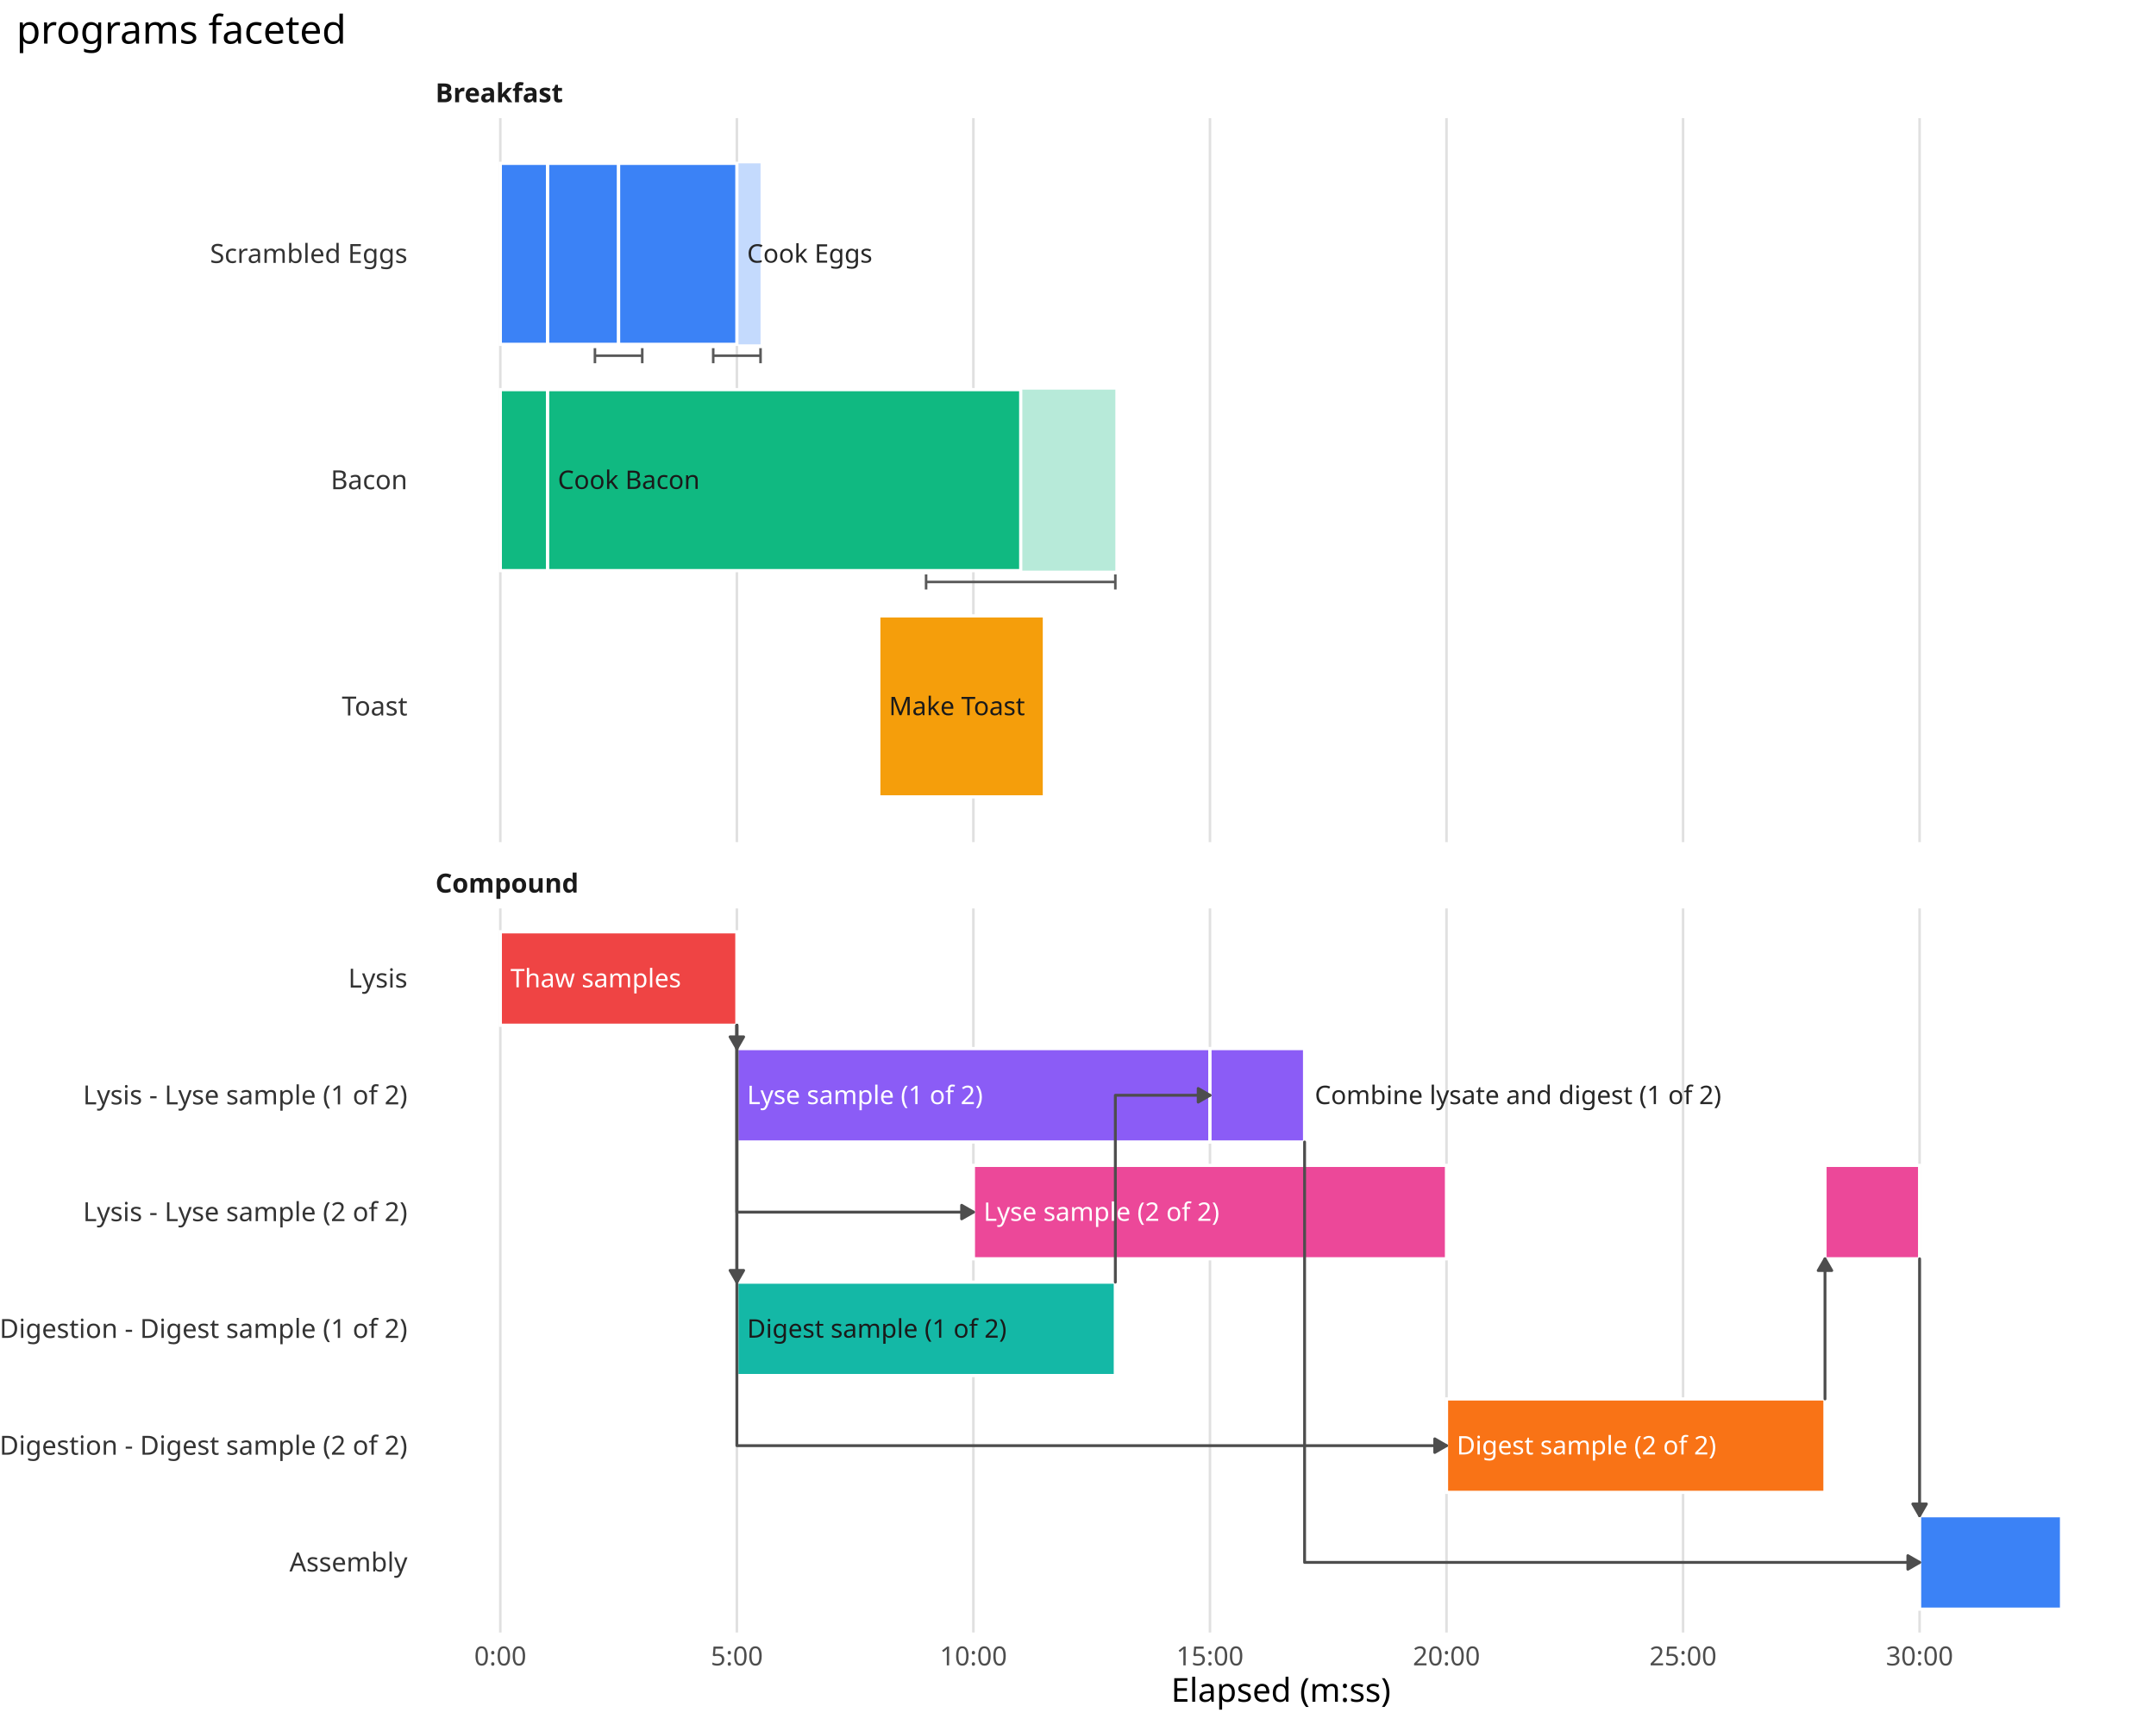
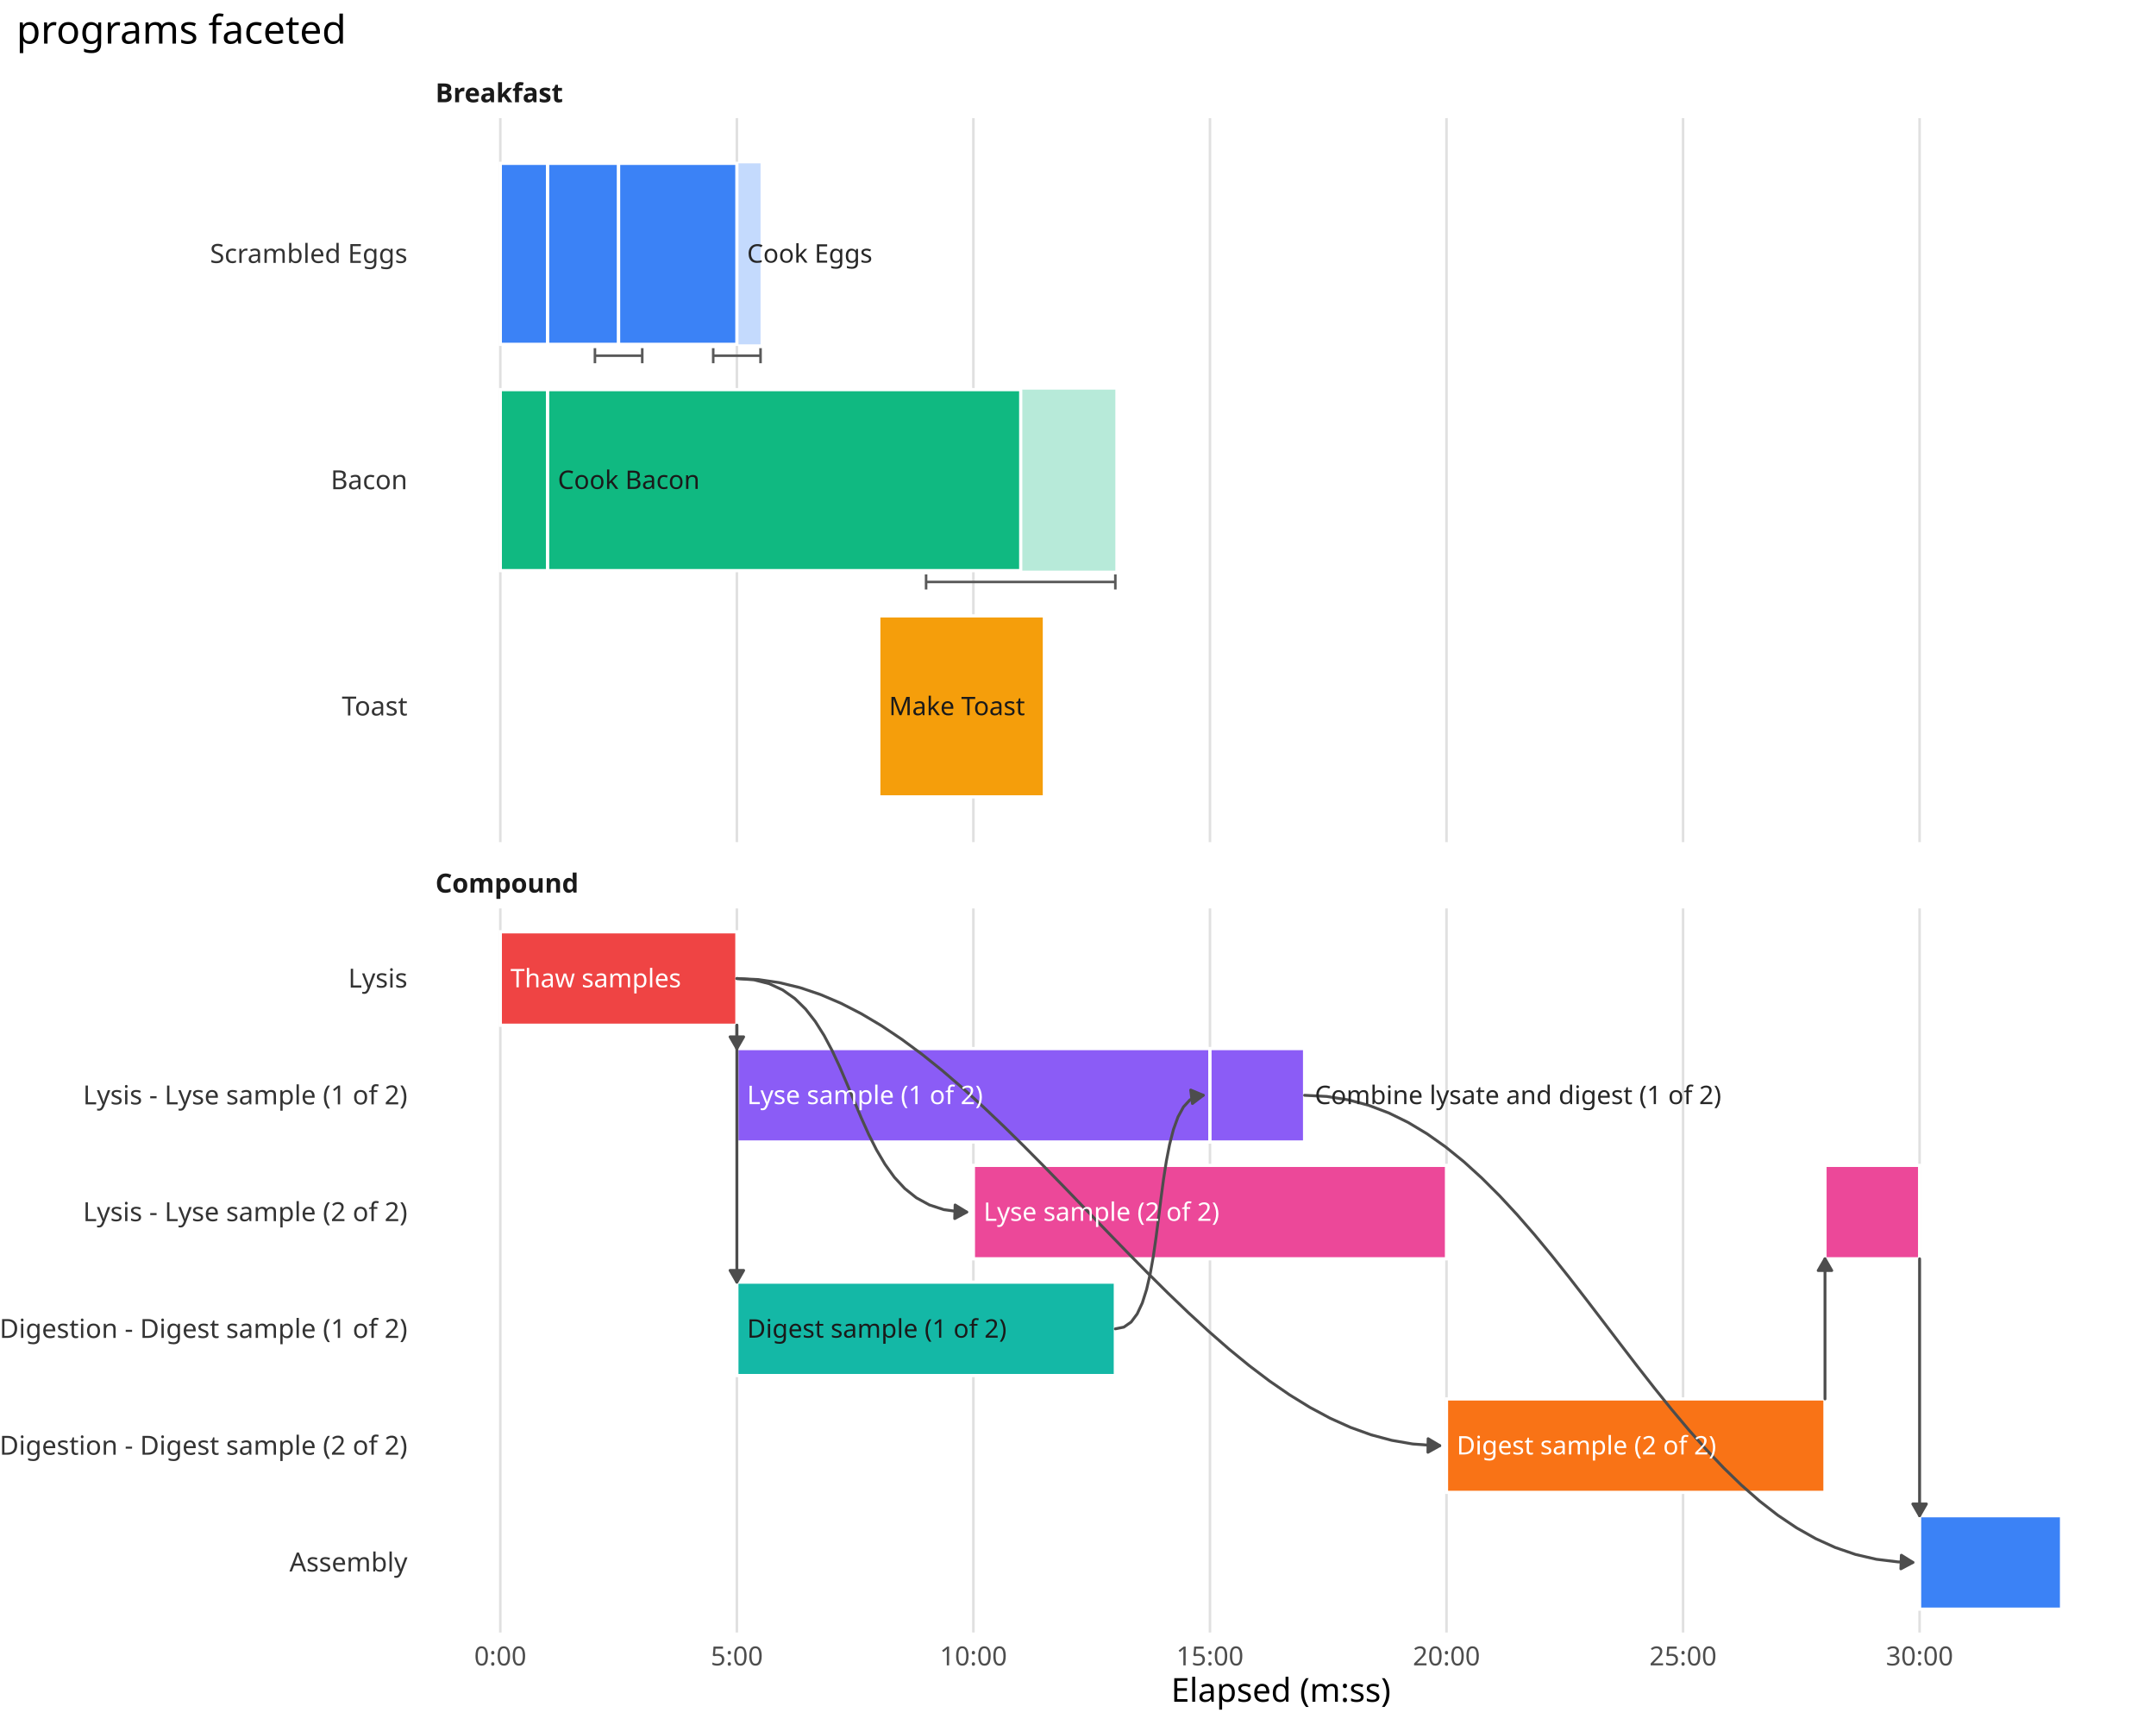
<svg xmlns="http://www.w3.org/2000/svg" class="svglite" data-engine-version="2.0" width="720.00pt" height="576.00pt" viewBox="0 0 720.00 576.00">
  <defs>
    <style type="text/css">
    .svglite line, .svglite polyline, .svglite polygon, .svglite path, .svglite rect, .svglite circle {
      fill: none;
      stroke: #000000;
      stroke-linecap: round;
      stroke-linejoin: round;
      stroke-miterlimit: 10.00;
    }
  </style>
  </defs>
  <rect width="100%" height="100%" style="stroke: none; fill: #FFFFFF;" />
  <defs>
    <clipPath id="cpMC4wMHw3MjAuMDB8MC4wMHw1NzYuMDA=">
      <rect x="0.00" y="0.00" width="720.00" height="576.00" />
    </clipPath>
  </defs>
  <g clip-path="url(#cpMC4wMHw3MjAuMDB8MC4wMHw1NzYuMDA=)">
    <rect x="0.00" y="0.00" width="720.00" height="576.00" style="stroke-width: 1.07; stroke: none; fill: #FFFFFF;" />
  </g>
  <defs>
    <clipPath id="cpMTQxLjAxfDcxNC41MnwzOS40M3wyODEuMjE=">
      <rect x="141.01" y="39.43" width="573.51" height="241.77" />
    </clipPath>
  </defs>
  <g clip-path="url(#cpMTQxLjAxfDcxNC41MnwzOS40M3wyODEuMjE=)">
    <polyline points="167.08,281.21 167.08,39.43 " style="stroke-width: 0.85; stroke: #E0E0E0; stroke-linecap: butt;" />
    <polyline points="246.08,281.21 246.08,39.43 " style="stroke-width: 0.85; stroke: #E0E0E0; stroke-linecap: butt;" />
    <polyline points="325.07,281.21 325.07,39.43 " style="stroke-width: 0.85; stroke: #E0E0E0; stroke-linecap: butt;" />
    <polyline points="404.07,281.21 404.07,39.43 " style="stroke-width: 0.85; stroke: #E0E0E0; stroke-linecap: butt;" />
    <polyline points="483.06,281.21 483.06,39.43 " style="stroke-width: 0.85; stroke: #E0E0E0; stroke-linecap: butt;" />
    <polyline points="562.06,281.21 562.06,39.43 " style="stroke-width: 0.85; stroke: #E0E0E0; stroke-linecap: butt;" />
    <polyline points="641.05,281.21 641.05,39.43 " style="stroke-width: 0.85; stroke: #E0E0E0; stroke-linecap: butt;" />
    <rect x="206.58" y="54.54" width="7.90" height="60.44" style="stroke-width: 1.07; stroke: none; stroke-linecap: butt; stroke-linejoin: miter; fill: #3B82F6; fill-opacity: 0.30;" />
    <rect x="246.08" y="54.54" width="7.90" height="60.44" style="stroke-width: 1.07; stroke: none; stroke-linecap: butt; stroke-linejoin: miter; fill: #3B82F6; fill-opacity: 0.30;" />
    <rect x="340.87" y="130.10" width="31.60" height="60.44" style="stroke-width: 1.07; stroke: none; stroke-linecap: butt; stroke-linejoin: miter; fill: #10B981; fill-opacity: 0.30;" />
    <line x1="198.68" y1="118.77" x2="214.48" y2="118.77" style="stroke-width: 0.85; stroke: #595959; stroke-linecap: butt;" />
    <line x1="238.18" y1="118.77" x2="253.98" y2="118.77" style="stroke-width: 0.85; stroke: #595959; stroke-linecap: butt;" />
    <line x1="309.27" y1="194.32" x2="372.47" y2="194.32" style="stroke-width: 0.85; stroke: #595959; stroke-linecap: butt;" />
    <line x1="198.68" y1="121.28" x2="198.68" y2="116.25" style="stroke-width: 0.85; stroke: #595959; stroke-linecap: butt;" />
    <line x1="238.18" y1="121.28" x2="238.18" y2="116.25" style="stroke-width: 0.85; stroke: #595959; stroke-linecap: butt;" />
    <line x1="309.27" y1="196.84" x2="309.27" y2="191.80" style="stroke-width: 0.85; stroke: #595959; stroke-linecap: butt;" />
    <line x1="214.48" y1="121.28" x2="214.48" y2="116.25" style="stroke-width: 0.85; stroke: #595959; stroke-linecap: butt;" />
    <line x1="253.98" y1="121.28" x2="253.98" y2="116.25" style="stroke-width: 0.85; stroke: #595959; stroke-linecap: butt;" />
    <line x1="372.47" y1="196.84" x2="372.47" y2="191.80" style="stroke-width: 0.85; stroke: #595959; stroke-linecap: butt;" />
    <rect x="167.08" y="54.54" width="15.80" height="60.44" style="stroke-width: 1.07; stroke: #FFFFFF; stroke-linecap: butt; stroke-linejoin: miter; fill: #3B82F6;" />
    <rect x="182.88" y="54.54" width="23.70" height="60.44" style="stroke-width: 1.07; stroke: #FFFFFF; stroke-linecap: butt; stroke-linejoin: miter; fill: #3B82F6;" />
    <rect x="206.58" y="54.54" width="39.50" height="60.44" style="stroke-width: 1.07; stroke: #FFFFFF; stroke-linecap: butt; stroke-linejoin: miter; fill: #3B82F6;" />
    <rect x="167.08" y="130.10" width="15.80" height="60.44" style="stroke-width: 1.07; stroke: #FFFFFF; stroke-linecap: butt; stroke-linejoin: miter; fill: #10B981;" />
    <rect x="182.88" y="130.10" width="157.99" height="60.44" style="stroke-width: 1.07; stroke: #FFFFFF; stroke-linecap: butt; stroke-linejoin: miter; fill: #10B981;" />
    <rect x="293.47" y="205.65" width="55.30" height="60.44" style="stroke-width: 1.07; stroke: #FFFFFF; stroke-linecap: butt; stroke-linejoin: miter; fill: #F59E0B;" />
    <text x="249.48" y="87.70" style="font-size: 8.54px; fill: #262626; font-family: sans;" textLength="41.77px" lengthAdjust="spacingAndGlyphs">Cook Eggs</text>
    <text x="186.28" y="163.26" style="font-size: 8.54px; fill: #1A1A1A; font-family: sans;" textLength="46.51px" lengthAdjust="spacingAndGlyphs">Cook Bacon</text>
    <text x="296.88" y="238.81" style="font-size: 8.54px; fill: #1A1A1A; font-family: sans;" textLength="44.60px" lengthAdjust="spacingAndGlyphs">Make Toast</text>
  </g>
  <g clip-path="url(#cpMC4wMHw3MjAuMDB8MC4wMHw1NzYuMDA=)">
</g>
  <defs>
    <clipPath id="cpMTQxLjAxfDcxNC41MnwzMDMuMzR8NTQ1LjEx">
      <rect x="141.01" y="303.34" width="573.51" height="241.77" />
    </clipPath>
  </defs>
  <g clip-path="url(#cpMTQxLjAxfDcxNC41MnwzMDMuMzR8NTQ1LjEx)">
    <polyline points="167.08,545.11 167.08,303.34 " style="stroke-width: 0.85; stroke: #E0E0E0; stroke-linecap: butt;" />
    <polyline points="246.08,545.11 246.08,303.34 " style="stroke-width: 0.85; stroke: #E0E0E0; stroke-linecap: butt;" />
    <polyline points="325.07,545.11 325.07,303.34 " style="stroke-width: 0.85; stroke: #E0E0E0; stroke-linecap: butt;" />
    <polyline points="404.07,545.11 404.07,303.34 " style="stroke-width: 0.85; stroke: #E0E0E0; stroke-linecap: butt;" />
    <polyline points="483.06,545.11 483.06,303.34 " style="stroke-width: 0.85; stroke: #E0E0E0; stroke-linecap: butt;" />
    <polyline points="562.06,545.11 562.06,303.34 " style="stroke-width: 0.85; stroke: #E0E0E0; stroke-linecap: butt;" />
    <polyline points="641.05,545.11 641.05,303.34 " style="stroke-width: 0.85; stroke: #E0E0E0; stroke-linecap: butt;" />
    <rect x="167.08" y="311.14" width="79.00" height="31.20" style="stroke-width: 1.07; stroke: #FFFFFF; stroke-linecap: butt; stroke-linejoin: miter; fill: #EF4444;" />
    <rect x="246.08" y="350.13" width="157.99" height="31.20" style="stroke-width: 1.07; stroke: #FFFFFF; stroke-linecap: butt; stroke-linejoin: miter; fill: #8B5CF6;" />
    <rect x="404.07" y="350.13" width="31.60" height="31.20" style="stroke-width: 1.07; stroke: #FFFFFF; stroke-linecap: butt; stroke-linejoin: miter; fill: #8B5CF6;" />
    <rect x="325.07" y="389.13" width="157.99" height="31.20" style="stroke-width: 1.07; stroke: #FFFFFF; stroke-linecap: butt; stroke-linejoin: miter; fill: #EC4899;" />
    <rect x="609.46" y="389.13" width="31.60" height="31.20" style="stroke-width: 1.07; stroke: #FFFFFF; stroke-linecap: butt; stroke-linejoin: miter; fill: #EC4899;" />
    <rect x="246.08" y="428.12" width="126.39" height="31.20" style="stroke-width: 1.07; stroke: #FFFFFF; stroke-linecap: butt; stroke-linejoin: miter; fill: #14B8A6;" />
    <rect x="483.06" y="467.12" width="126.39" height="31.20" style="stroke-width: 1.07; stroke: #FFFFFF; stroke-linecap: butt; stroke-linejoin: miter; fill: #F97316;" />
    <rect x="641.05" y="506.12" width="47.40" height="31.20" style="stroke-width: 1.07; stroke: #FFFFFF; stroke-linecap: butt; stroke-linejoin: miter; fill: #3B82F6;" />
-     <polyline points="246.08,342.33 246.08,350.13 " style="stroke-width: 0.96; stroke: #4D4D4D;" />
+     <polyline points="246.08,342.33 246.08,345.31 246.08,346.26 246.08,346.21 246.08,346.34 246.08,347.79 246.08,350.13 " style="stroke-width: 0.96; stroke: #4D4D4D;" />
    <polygon points="243.81,346.21 246.08,350.13 248.34,346.21 " style="stroke-width: 0.96; stroke: #4D4D4D; fill: #4D4D4D;" />
-     <polyline points="372.47,428.12 372.47,365.73 404.07,365.73 " style="stroke-width: 0.96; stroke: #4D4D4D;" />
-     <polygon points="400.14,368.00 404.07,365.73 400.14,363.46 " style="stroke-width: 0.96; stroke: #4D4D4D; fill: #4D4D4D;" />
-     <polyline points="246.08,342.33 246.08,404.73 325.07,404.73 " style="stroke-width: 0.96; stroke: #4D4D4D;" />
-     <polygon points="321.14,406.99 325.07,404.73 321.14,402.46 " style="stroke-width: 0.96; stroke: #4D4D4D; fill: #4D4D4D;" />
-     <polyline points="609.46,467.12 609.46,420.33 " style="stroke-width: 0.96; stroke: #4D4D4D;" />
+     <polyline points="372.47,443.72 375.32,443.14 377.74,441.45 379.77,438.72 381.48,435.06 382.91,430.55 384.12,425.33 385.15,419.52 386.05,413.28 386.89,406.80 387.70,400.26 388.55,393.85 389.50,387.75 390.59,382.14 391.87,377.16 393.40,372.95 395.22,369.62 397.39,367.26 399.95,365.97 401.82,365.73 " style="stroke-width: 0.96; stroke: #4D4D4D;" />
+     <polygon points="398.21,368.48 401.82,365.73 397.64,363.98 " style="stroke-width: 0.96; stroke: #4D4D4D; fill: #4D4D4D;" />
+     <polyline points="246.08,326.74 251.82,327.18 256.90,328.48 261.41,330.58 265.43,333.42 269.03,336.95 272.26,341.08 275.20,345.74 277.90,350.83 280.43,356.25 282.84,361.87 285.22,367.58 287.61,373.25 290.09,378.76 292.72,383.97 295.57,388.80 298.69,393.13 302.15,396.87 306.02,399.96 310.35,402.33 315.22,403.92 320.72,404.67 322.82,404.73 " style="stroke-width: 0.96; stroke: #4D4D4D;" />
+     <polygon points="318.83,406.89 322.82,404.73 318.96,402.36 " style="stroke-width: 0.96; stroke: #4D4D4D; fill: #4D4D4D;" />
+     <polyline points="609.46,467.12 609.46,462.80 609.46,458.97 609.46,455.51 609.46,452.32 609.46,449.33 609.46,446.47 609.46,443.67 609.46,440.87 609.46,438.01 609.46,435.01 609.46,431.82 609.46,428.34 609.46,424.49 609.46,420.33 " style="stroke-width: 0.96; stroke: #4D4D4D;" />
    <polygon points="611.72,424.25 609.46,420.33 607.19,424.25 " style="stroke-width: 0.96; stroke: #4D4D4D; fill: #4D4D4D;" />
-     <polyline points="246.08,342.33 246.08,428.12 " style="stroke-width: 0.96; stroke: #4D4D4D;" />
+     <polyline points="246.08,342.33 246.08,348.27 246.08,353.70 246.08,358.69 246.08,363.35 246.08,367.72 246.08,371.87 246.08,375.86 246.08,379.72 246.08,383.52 246.08,387.29 246.08,391.09 246.08,394.97 246.08,398.97 246.08,403.14 246.08,407.53 246.08,412.22 246.08,417.25 246.08,422.71 246.08,428.12 " style="stroke-width: 0.96; stroke: #4D4D4D;" />
    <polygon points="243.81,424.20 246.08,428.12 248.34,424.20 " style="stroke-width: 0.96; stroke: #4D4D4D; fill: #4D4D4D;" />
-     <polyline points="246.08,342.33 246.08,482.72 483.06,482.72 " style="stroke-width: 0.96; stroke: #4D4D4D;" />
-     <polygon points="479.14,484.99 483.06,482.72 479.14,480.45 " style="stroke-width: 0.96; stroke: #4D4D4D; fill: #4D4D4D;" />
-     <polyline points="435.67,381.33 435.67,521.71 641.05,521.71 " style="stroke-width: 0.96; stroke: #4D4D4D;" />
-     <polygon points="637.13,523.98 641.05,521.71 637.13,519.45 " style="stroke-width: 0.96; stroke: #4D4D4D; fill: #4D4D4D;" />
-     <polyline points="641.05,420.33 641.05,506.12 " style="stroke-width: 0.96; stroke: #4D4D4D;" />
+     <polyline points="246.08,326.74 253.22,327.08 260.25,328.11 267.18,329.79 274.03,332.10 280.84,335.01 287.62,338.49 294.39,342.51 301.15,347.04 307.91,352.04 314.69,357.49 321.47,363.32 328.28,369.51 335.10,375.99 341.94,382.71 348.79,389.62 355.66,396.66 362.52,403.77 369.39,410.89 376.25,417.95 383.11,424.91 389.95,431.69 396.78,438.24 403.59,444.50 410.38,450.44 417.16,455.99 423.93,461.12 430.69,465.78 437.45,469.94 444.22,473.57 451.02,476.63 457.87,479.10 464.77,480.95 471.77,482.16 478.88,482.69 480.81,482.72 " style="stroke-width: 0.96; stroke: #4D4D4D;" />
+     <polygon points="476.86,484.93 480.81,482.72 476.92,480.40 " style="stroke-width: 0.96; stroke: #4D4D4D; fill: #4D4D4D;" />
+     <polyline points="435.67,365.73 443.08,366.12 450.21,367.25 457.10,369.09 463.77,371.62 470.26,374.80 476.60,378.61 482.80,383.00 488.89,387.94 494.88,393.39 500.80,399.30 506.65,405.61 512.45,412.28 518.21,419.24 523.94,426.43 529.64,433.78 535.34,441.23 541.03,448.70 546.72,456.12 552.44,463.43 558.17,470.55 563.94,477.42 569.76,483.98 575.63,490.16 581.57,495.92 587.60,501.21 593.72,505.97 599.97,510.17 606.35,513.77 612.90,516.74 619.64,519.05 626.60,520.66 633.82,521.54 638.80,521.71 " style="stroke-width: 0.96; stroke: #4D4D4D;" />
+     <polygon points="634.80,523.85 638.80,521.71 634.96,519.31 " style="stroke-width: 0.96; stroke: #4D4D4D; fill: #4D4D4D;" />
+     <polyline points="641.05,420.33 641.05,426.27 641.05,431.69 641.05,436.69 641.05,441.34 641.05,445.71 641.05,449.86 641.05,453.85 641.05,457.71 641.05,461.51 641.05,465.28 641.05,469.09 641.05,472.96 641.05,476.96 641.05,481.13 641.05,485.53 641.05,490.21 641.05,495.24 641.05,500.71 641.05,506.12 " style="stroke-width: 0.96; stroke: #4D4D4D;" />
    <polygon points="638.79,502.19 641.05,506.12 643.32,502.19 " style="stroke-width: 0.96; stroke: #4D4D4D; fill: #4D4D4D;" />
    <text x="170.48" y="329.67" style="font-size: 8.54px; fill: #FFFFFF; font-family: sans;" textLength="55.04px" lengthAdjust="spacingAndGlyphs">Thaw samples</text>
    <text x="249.48" y="368.67" style="font-size: 8.54px; fill: #FFFFFF; font-family: sans;" textLength="77.34px" lengthAdjust="spacingAndGlyphs">Lyse sample (1 of 2)</text>
    <text x="439.07" y="368.67" style="font-size: 8.54px; fill: #262626; font-family: sans;" textLength="130.02px" lengthAdjust="spacingAndGlyphs">Combine lysate and digest (1 of 2)</text>
    <text x="328.47" y="407.66" style="font-size: 8.54px; fill: #FFFFFF; font-family: sans;" textLength="77.34px" lengthAdjust="spacingAndGlyphs">Lyse sample (2 of 2)</text>
    <text x="249.48" y="446.66" style="font-size: 8.54px; fill: #1A1A1A; font-family: sans;" textLength="83.51px" lengthAdjust="spacingAndGlyphs">Digest sample (1 of 2)</text>
    <text x="486.46" y="485.66" style="font-size: 8.54px; fill: #FFFFFF; font-family: sans;" textLength="83.51px" lengthAdjust="spacingAndGlyphs">Digest sample (2 of 2)</text>
  </g>
  <g clip-path="url(#cpMC4wMHw3MjAuMDB8MC4wMHw1NzYuMDA=)">
</g>
  <defs>
    <clipPath id="cpMTQxLjAxfDcxNC41MnwyODYuNjl8MzAzLjM0">
      <rect x="141.01" y="286.69" width="573.51" height="16.65" />
    </clipPath>
  </defs>
  <g clip-path="url(#cpMTQxLjAxfDcxNC41MnwyODYuNjl8MzAzLjM0)">
    <text x="145.40" y="298.04" style="font-size: 8.80px; font-weight: bold; fill: #1A1A1A; font-family: sans;" textLength="43.06px" lengthAdjust="spacingAndGlyphs">Compound</text>
  </g>
  <g clip-path="url(#cpMC4wMHw3MjAuMDB8MC4wMHw1NzYuMDA=)">
</g>
  <defs>
    <clipPath id="cpMTQxLjAxfDcxNC41MnwyMi43OHwzOS40Mw==">
      <rect x="141.01" y="22.78" width="573.51" height="16.65" />
    </clipPath>
  </defs>
  <g clip-path="url(#cpMTQxLjAxfDcxNC41MnwyMi43OHwzOS40Mw==)">
    <text x="145.40" y="34.14" style="font-size: 8.80px; font-weight: bold; fill: #1A1A1A; font-family: sans;" textLength="37.18px" lengthAdjust="spacingAndGlyphs">Breakfast</text>
  </g>
  <g clip-path="url(#cpMC4wMHw3MjAuMDB8MC4wMHw1NzYuMDA=)">
    <text x="167.08" y="556.10" text-anchor="middle" style="font-size: 8.80px; fill: #4D4D4D; font-family: sans;" textLength="17.13px" lengthAdjust="spacingAndGlyphs">0:00</text>
    <text x="246.08" y="556.10" text-anchor="middle" style="font-size: 8.80px; fill: #4D4D4D; font-family: sans;" textLength="17.13px" lengthAdjust="spacingAndGlyphs">5:00</text>
    <text x="325.07" y="556.10" text-anchor="middle" style="font-size: 8.80px; fill: #4D4D4D; font-family: sans;" textLength="22.02px" lengthAdjust="spacingAndGlyphs">10:00</text>
    <text x="404.07" y="556.10" text-anchor="middle" style="font-size: 8.80px; fill: #4D4D4D; font-family: sans;" textLength="22.02px" lengthAdjust="spacingAndGlyphs">15:00</text>
    <text x="483.06" y="556.10" text-anchor="middle" style="font-size: 8.80px; fill: #4D4D4D; font-family: sans;" textLength="22.02px" lengthAdjust="spacingAndGlyphs">20:00</text>
    <text x="562.06" y="556.10" text-anchor="middle" style="font-size: 8.80px; fill: #4D4D4D; font-family: sans;" textLength="22.02px" lengthAdjust="spacingAndGlyphs">25:00</text>
    <text x="641.05" y="556.10" text-anchor="middle" style="font-size: 8.80px; fill: #4D4D4D; font-family: sans;" textLength="22.02px" lengthAdjust="spacingAndGlyphs">30:00</text>
    <text x="136.08" y="238.90" text-anchor="end" style="font-size: 8.80px; fill: #333333; font-family: sans;" textLength="22.01px" lengthAdjust="spacingAndGlyphs">Toast</text>
    <text x="136.08" y="163.35" text-anchor="end" style="font-size: 8.80px; fill: #333333; font-family: sans;" textLength="24.96px" lengthAdjust="spacingAndGlyphs">Bacon</text>
    <text x="136.08" y="87.79" text-anchor="end" style="font-size: 8.80px; fill: #333333; font-family: sans;" textLength="64.58px" lengthAdjust="spacingAndGlyphs">Scrambled Eggs</text>
    <text x="136.08" y="524.74" text-anchor="end" style="font-size: 8.80px; fill: #333333; font-family: sans;" textLength="38.16px" lengthAdjust="spacingAndGlyphs">Assembly</text>
    <text x="136.08" y="485.75" text-anchor="end" style="font-size: 8.80px; fill: #333333; font-family: sans;" textLength="130.60px" lengthAdjust="spacingAndGlyphs">Digestion - Digest sample (2 of 2)</text>
    <text x="136.08" y="446.75" text-anchor="end" style="font-size: 8.80px; fill: #333333; font-family: sans;" textLength="130.60px" lengthAdjust="spacingAndGlyphs">Digestion - Digest sample (1 of 2)</text>
    <text x="136.08" y="407.76" text-anchor="end" style="font-size: 8.80px; fill: #333333; font-family: sans;" textLength="107.62px" lengthAdjust="spacingAndGlyphs">Lysis - Lyse sample (2 of 2)</text>
    <text x="136.08" y="368.76" text-anchor="end" style="font-size: 8.80px; fill: #333333; font-family: sans;" textLength="107.62px" lengthAdjust="spacingAndGlyphs">Lysis - Lyse sample (1 of 2)</text>
    <text x="136.08" y="329.76" text-anchor="end" style="font-size: 8.80px; fill: #333333; font-family: sans;" textLength="20.06px" lengthAdjust="spacingAndGlyphs">Lysis</text>
    <text x="427.77" y="568.24" text-anchor="middle" style="font-size: 11.00px; font-family: sans;" textLength="73.37px" lengthAdjust="spacingAndGlyphs">Elapsed (m:ss)</text>
    <text x="5.48" y="14.56" style="font-size: 13.20px; font-family: sans;" textLength="102.74px" lengthAdjust="spacingAndGlyphs">programs faceted</text>
  </g>
</svg>
